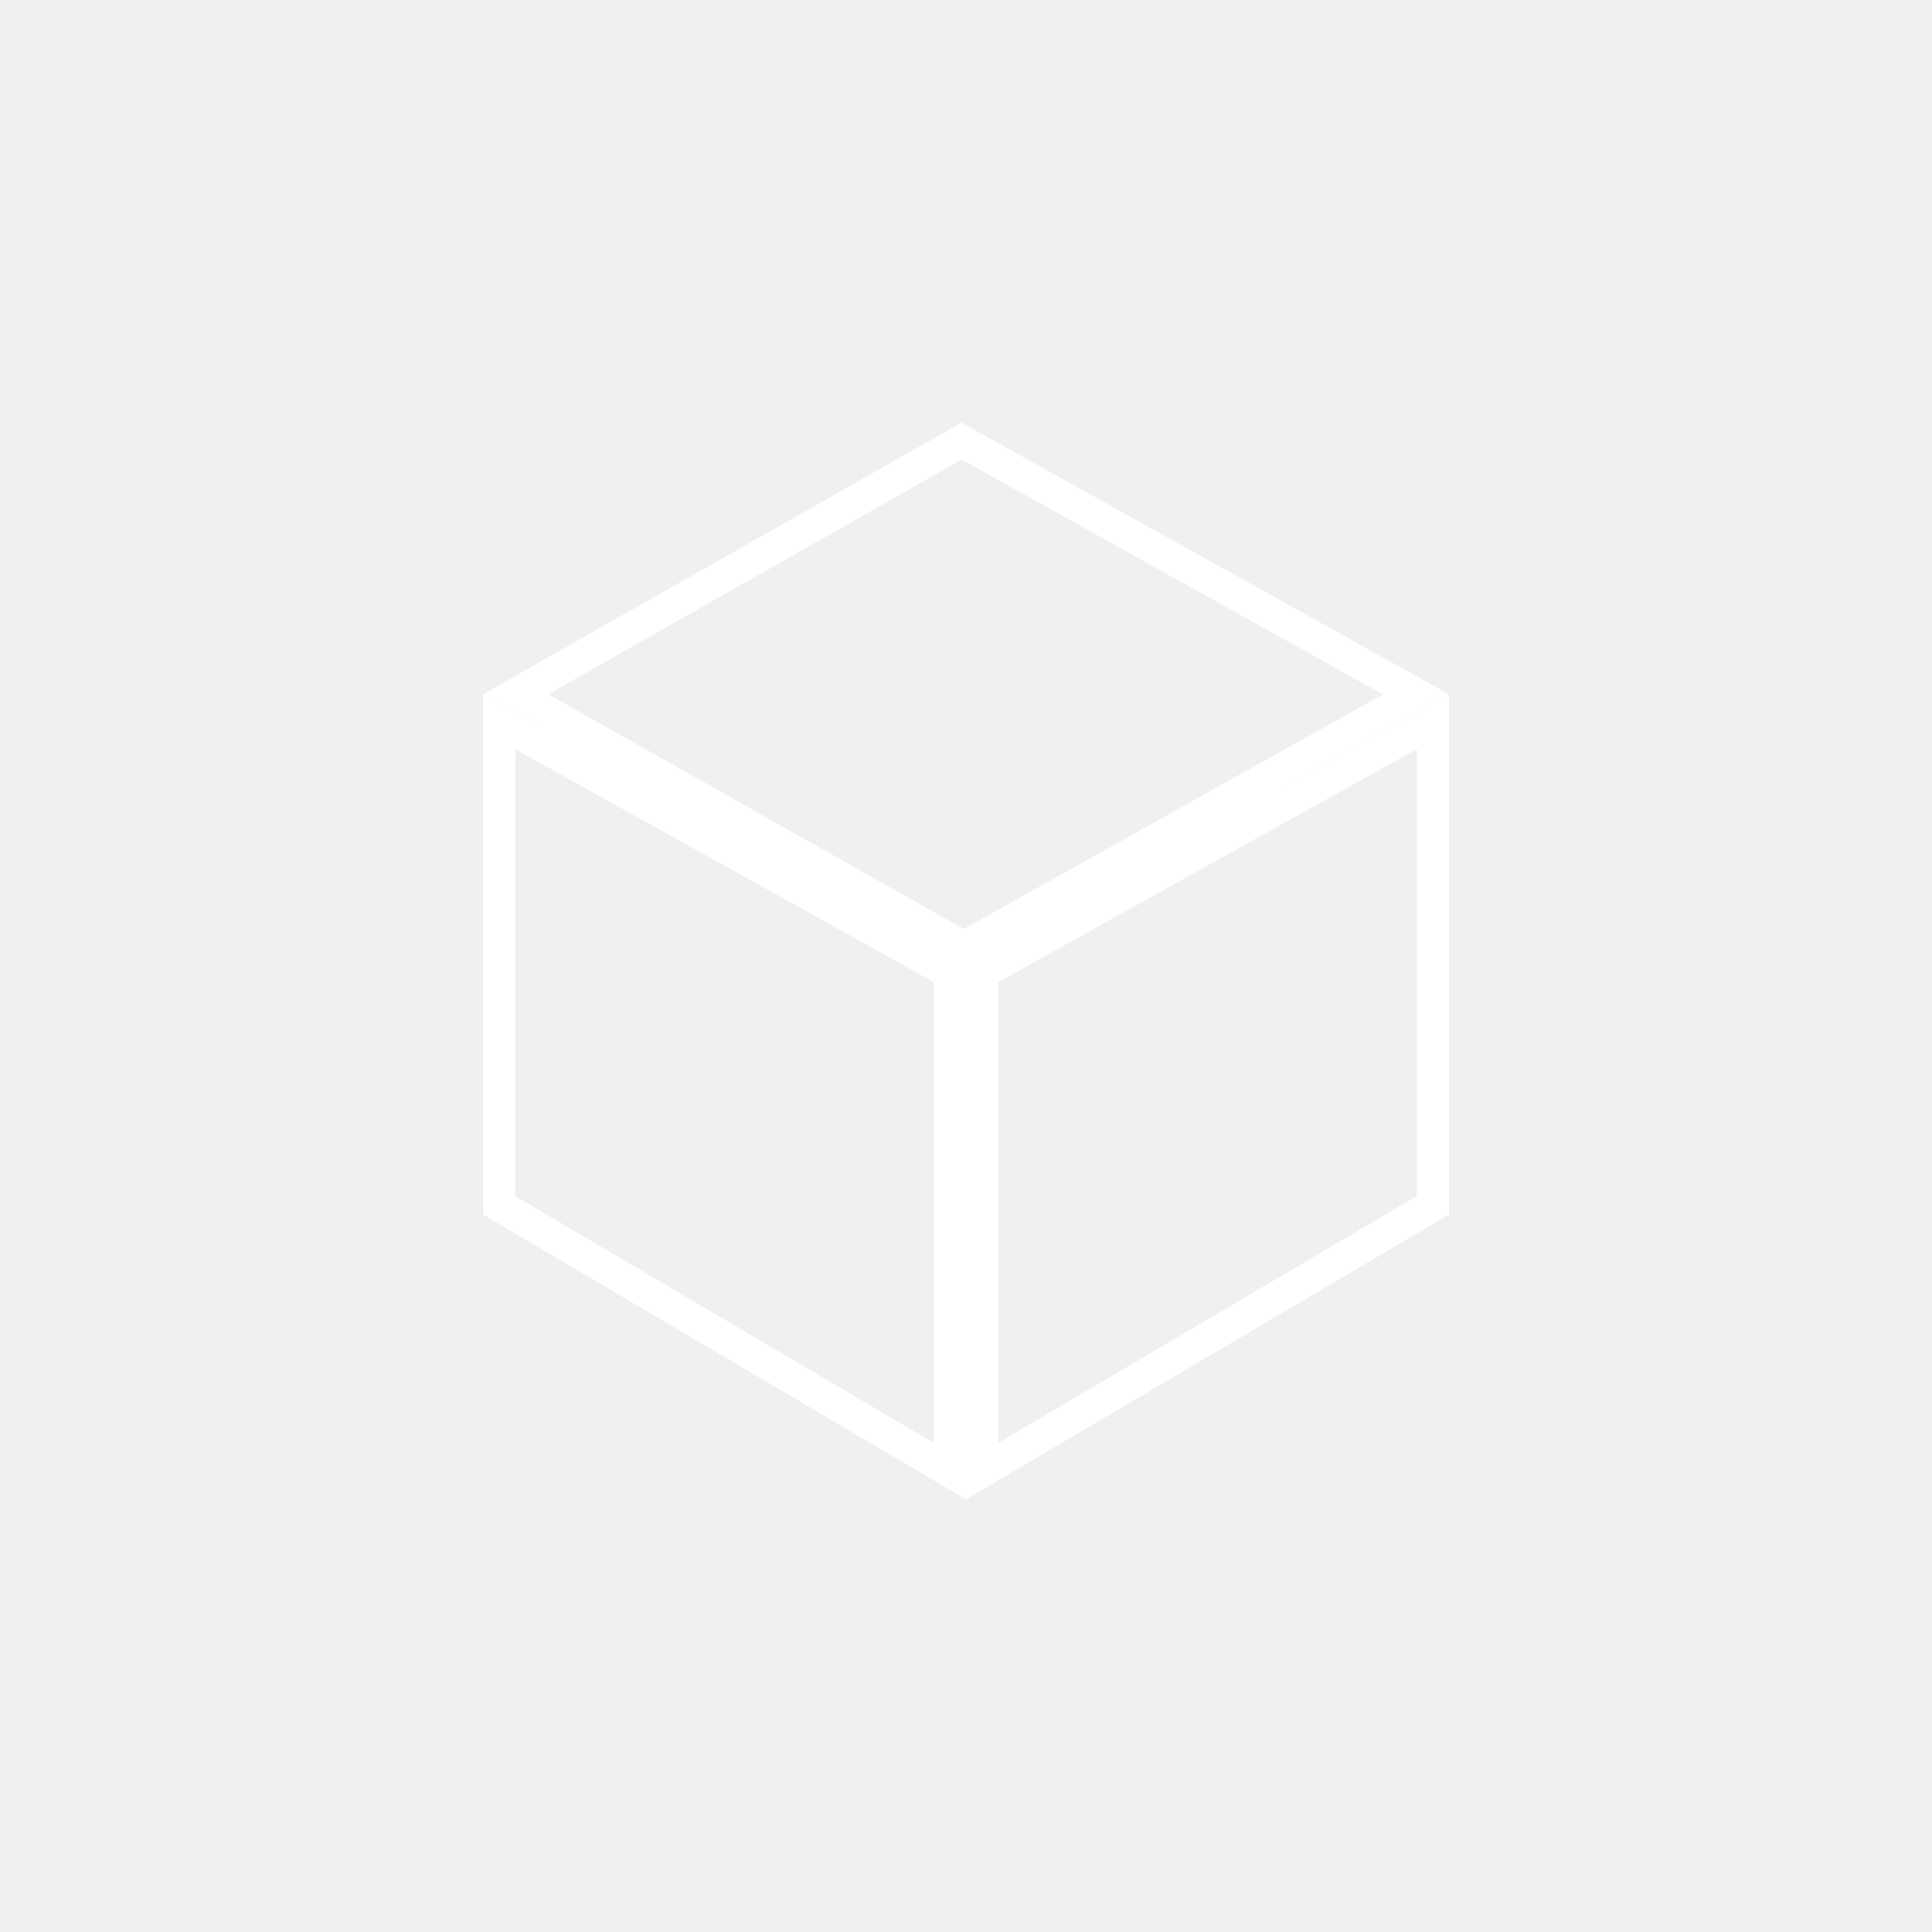
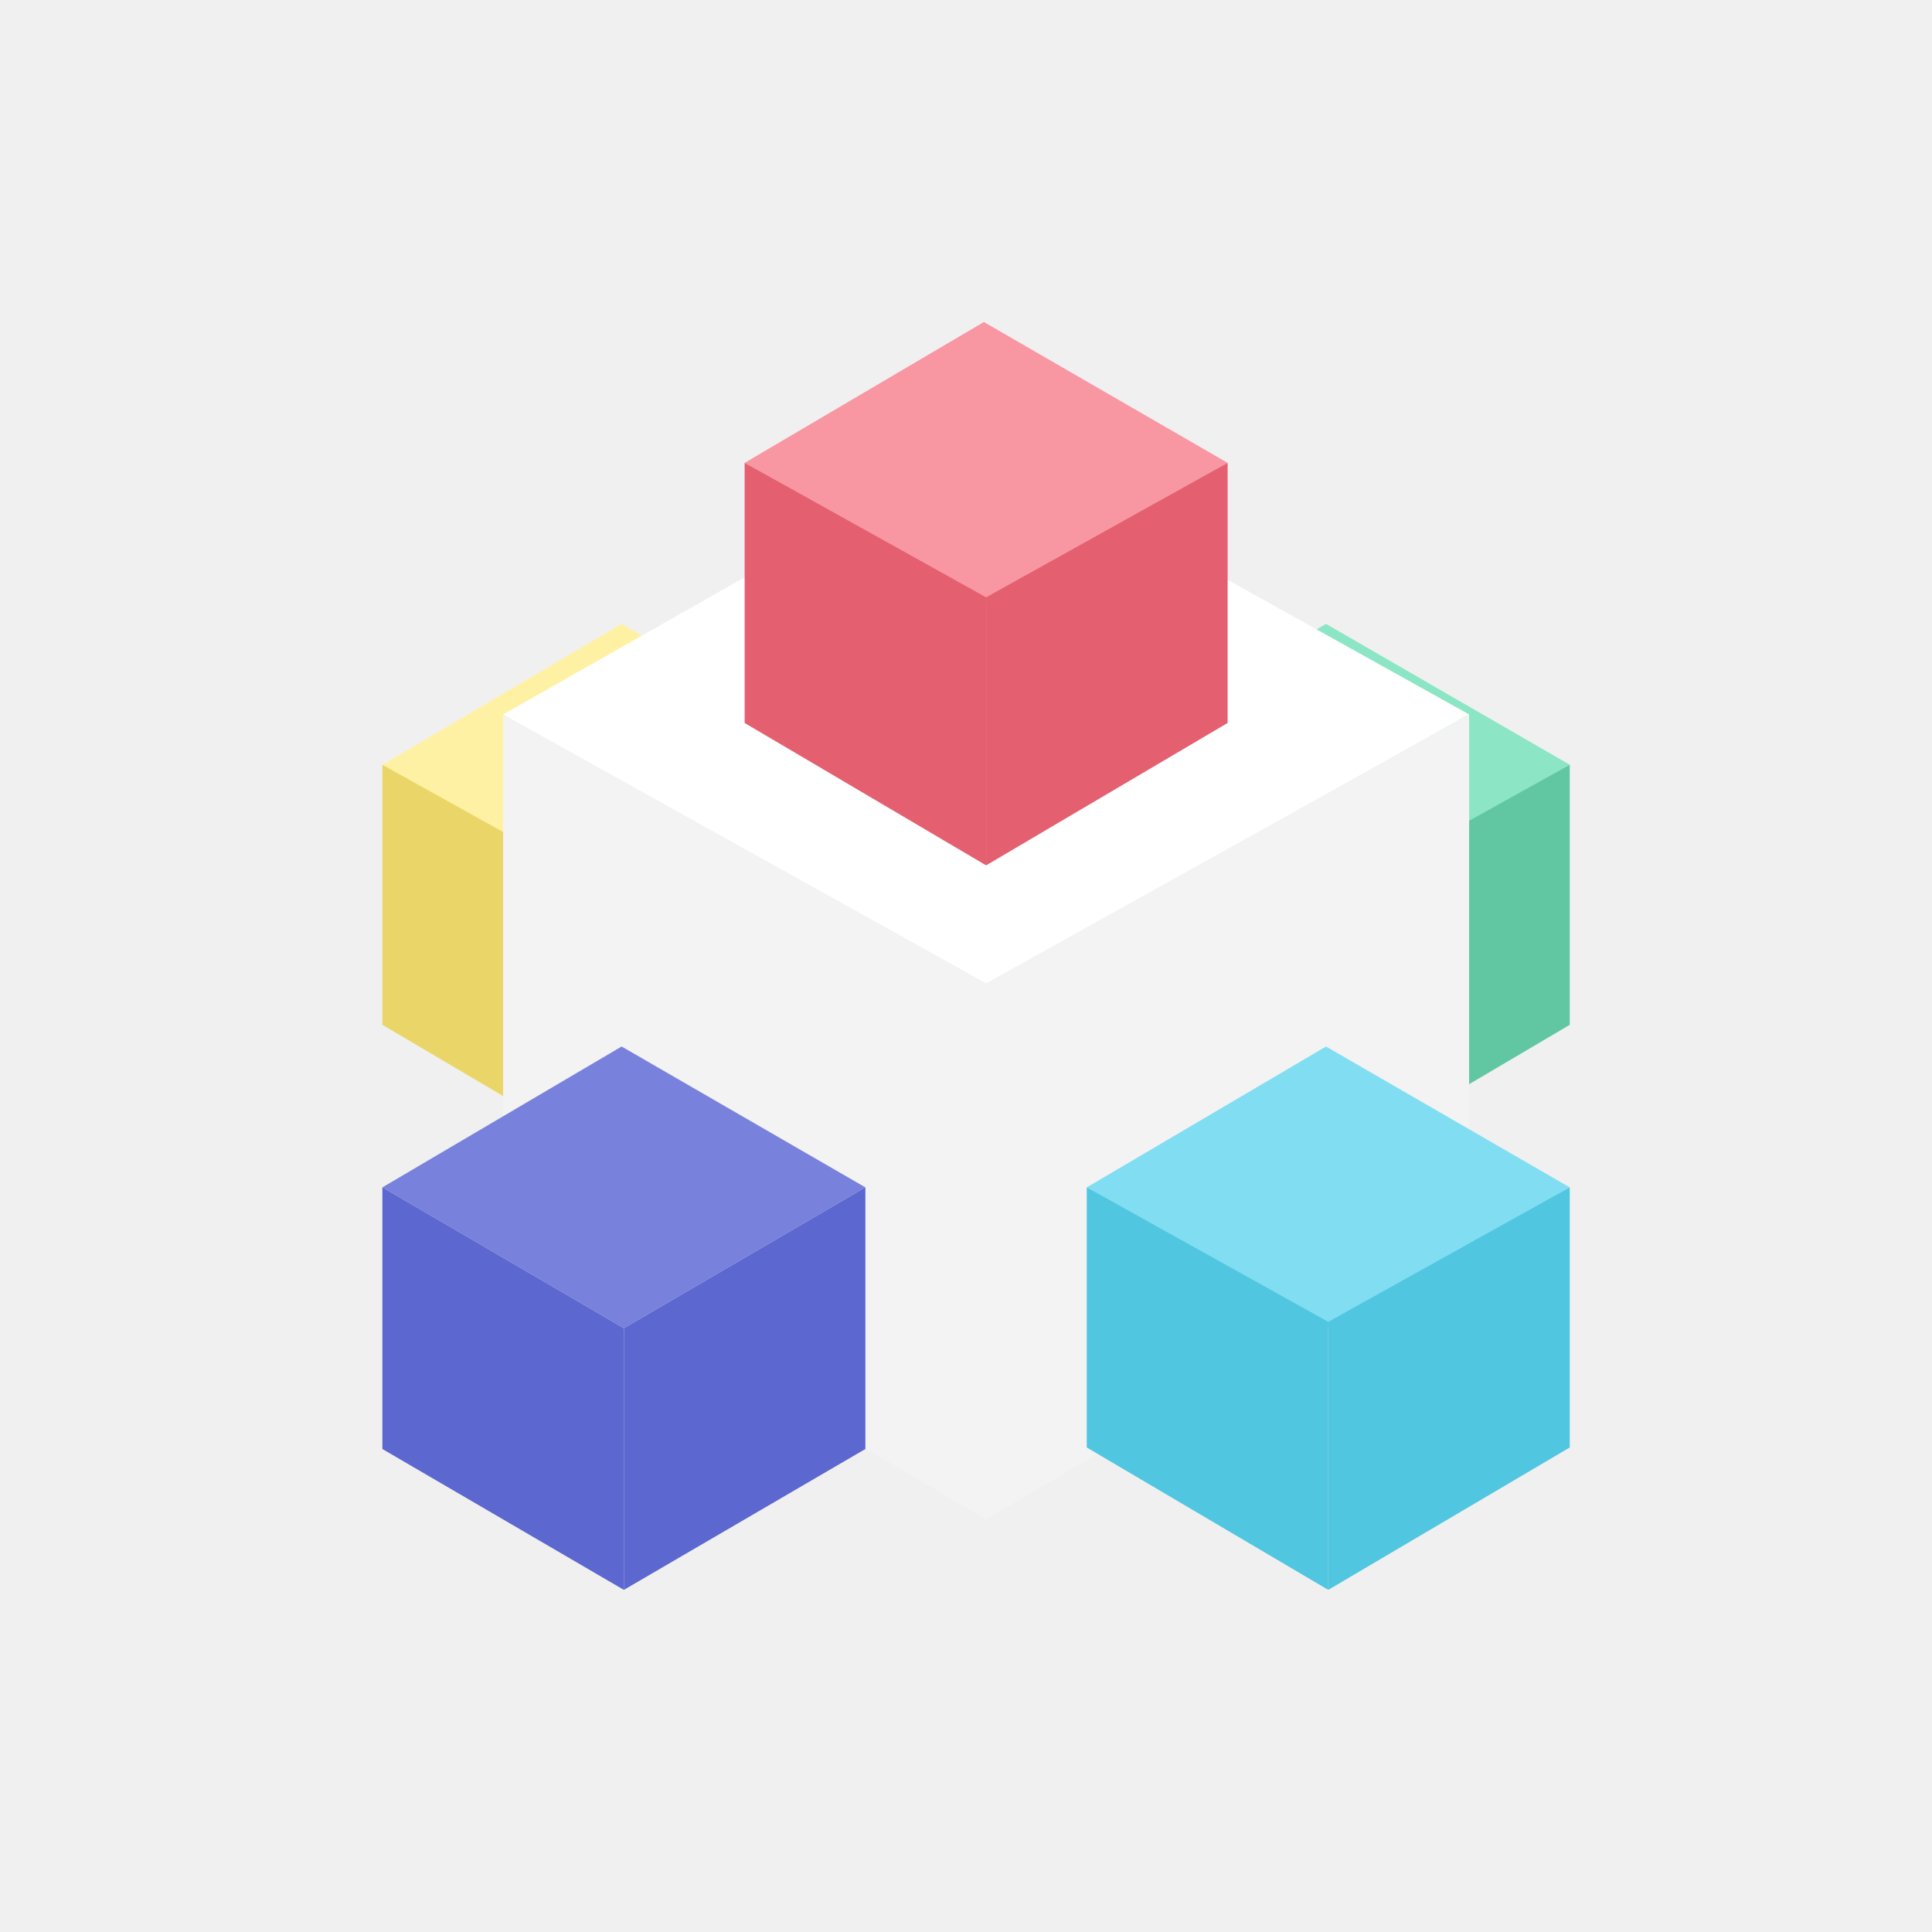
<svg xmlns="http://www.w3.org/2000/svg" width="96" height="96" viewBox="0 0 96 96" fill="none">
-   <path d="M25.623 34.498L47.78 21.918L70.359 34.502L47.89 47.082L25.623 34.498Z" stroke="white" stroke-width="1.6" />
-   <path d="M24.8 35.861L47.2 48.332V73.1L24.8 59.891V35.861ZM48.8 73.1V48.332L71.2 35.861V59.891L48.8 73.1Z" stroke="white" stroke-width="1.6" />
+   <path d="M65.888 31L78 38L65.944 45L54 38L65.888 31Z" fill="#8CE6C5" />
+   <path d="M66 44.681V58L78 50.924V38L66 44.681Z" fill="#61C7A2" />
+   <path d="M54 38V50.924L66 58V44.681L54 38Z" fill="#61C7A2" />
+   <path d="M30.888 31L43 38L30.944 45L19 38L30.888 31Z" fill="#FFF1A4" />
+   <path d="M31 44.681V58L43 50.924V38L31 44.681Z" fill="#EAD668" />
+   <path d="M19 38V50.924L31 58V44.681L19 38Z" fill="#EAD668" />
+   <path d="M48.776 22L73 35.5L48.888 49L25 35.5L48.776 22Z" fill="white" />
+   <path d="M49 48.861V75.5L73 61.348V35.5L49 48.861Z" fill="#F3F3F3" />
+   <path d="M25 35.5V61.348L49 75.5V48.861L25 35.5Z" fill="#F3F3F3" />
+   <path d="M65.888 52L78 59L65.944 66L54 59L65.888 52Z" fill="#81DEF2" />
+   <path d="M66 65.681V79L78 71.924V59L66 65.681Z" fill="#51C6E0" />
+   <path d="M54 59V71.924L66 79V65.681L54 59Z" fill="#51C6E0" />
+   <path d="M30.888 52L43 59L31 66L19 59L30.888 52Z" fill="#7882DC" />
+   <path d="M31 66V79L43 72V59L31 66Z" fill="#5C67CF" />
+   <path d="M19 59V72L31 79V66L19 59Z" fill="#5C67CF" />
+   <path d="M48.888 16L61 23L48.944 30L37 23L48.888 16Z" fill="#F897A2" />
+   <path d="M49 29.681V43L61 35.924V23L49 29.681Z" fill="#E46070" />
+   <path d="M37 23V35.924L49 43V29.681L37 23Z" fill="#E46070" />
</svg>
